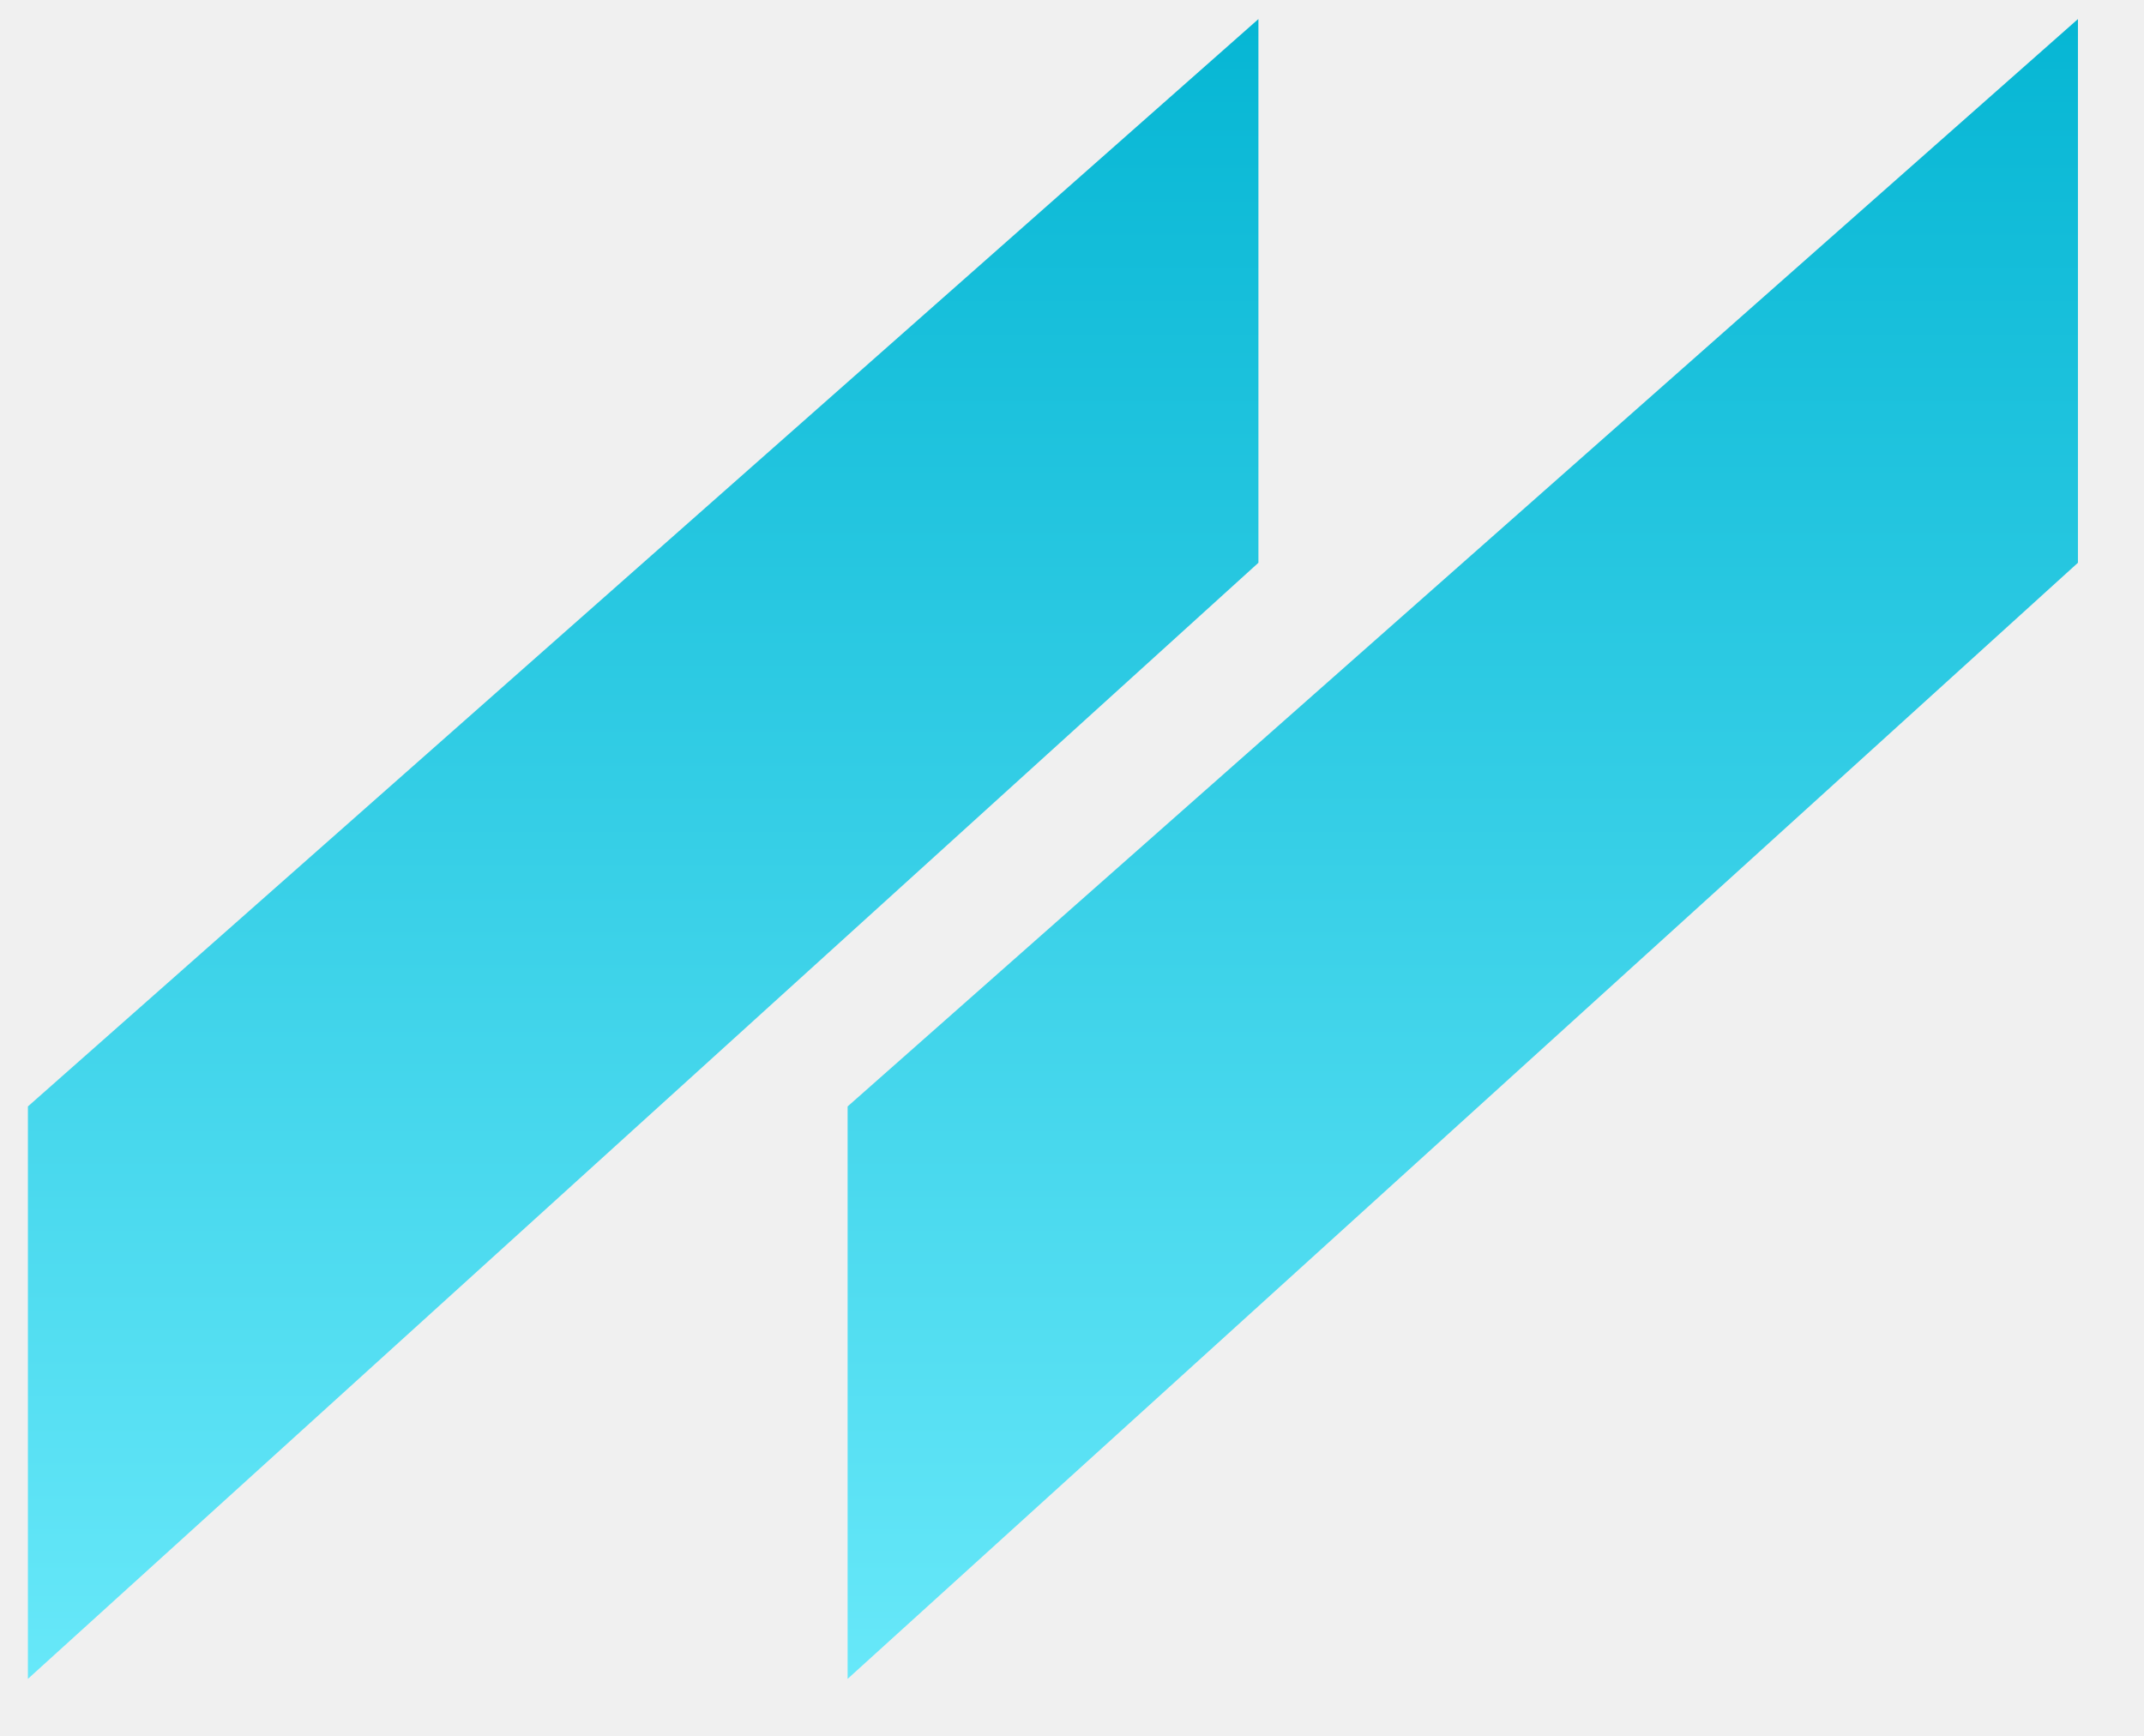
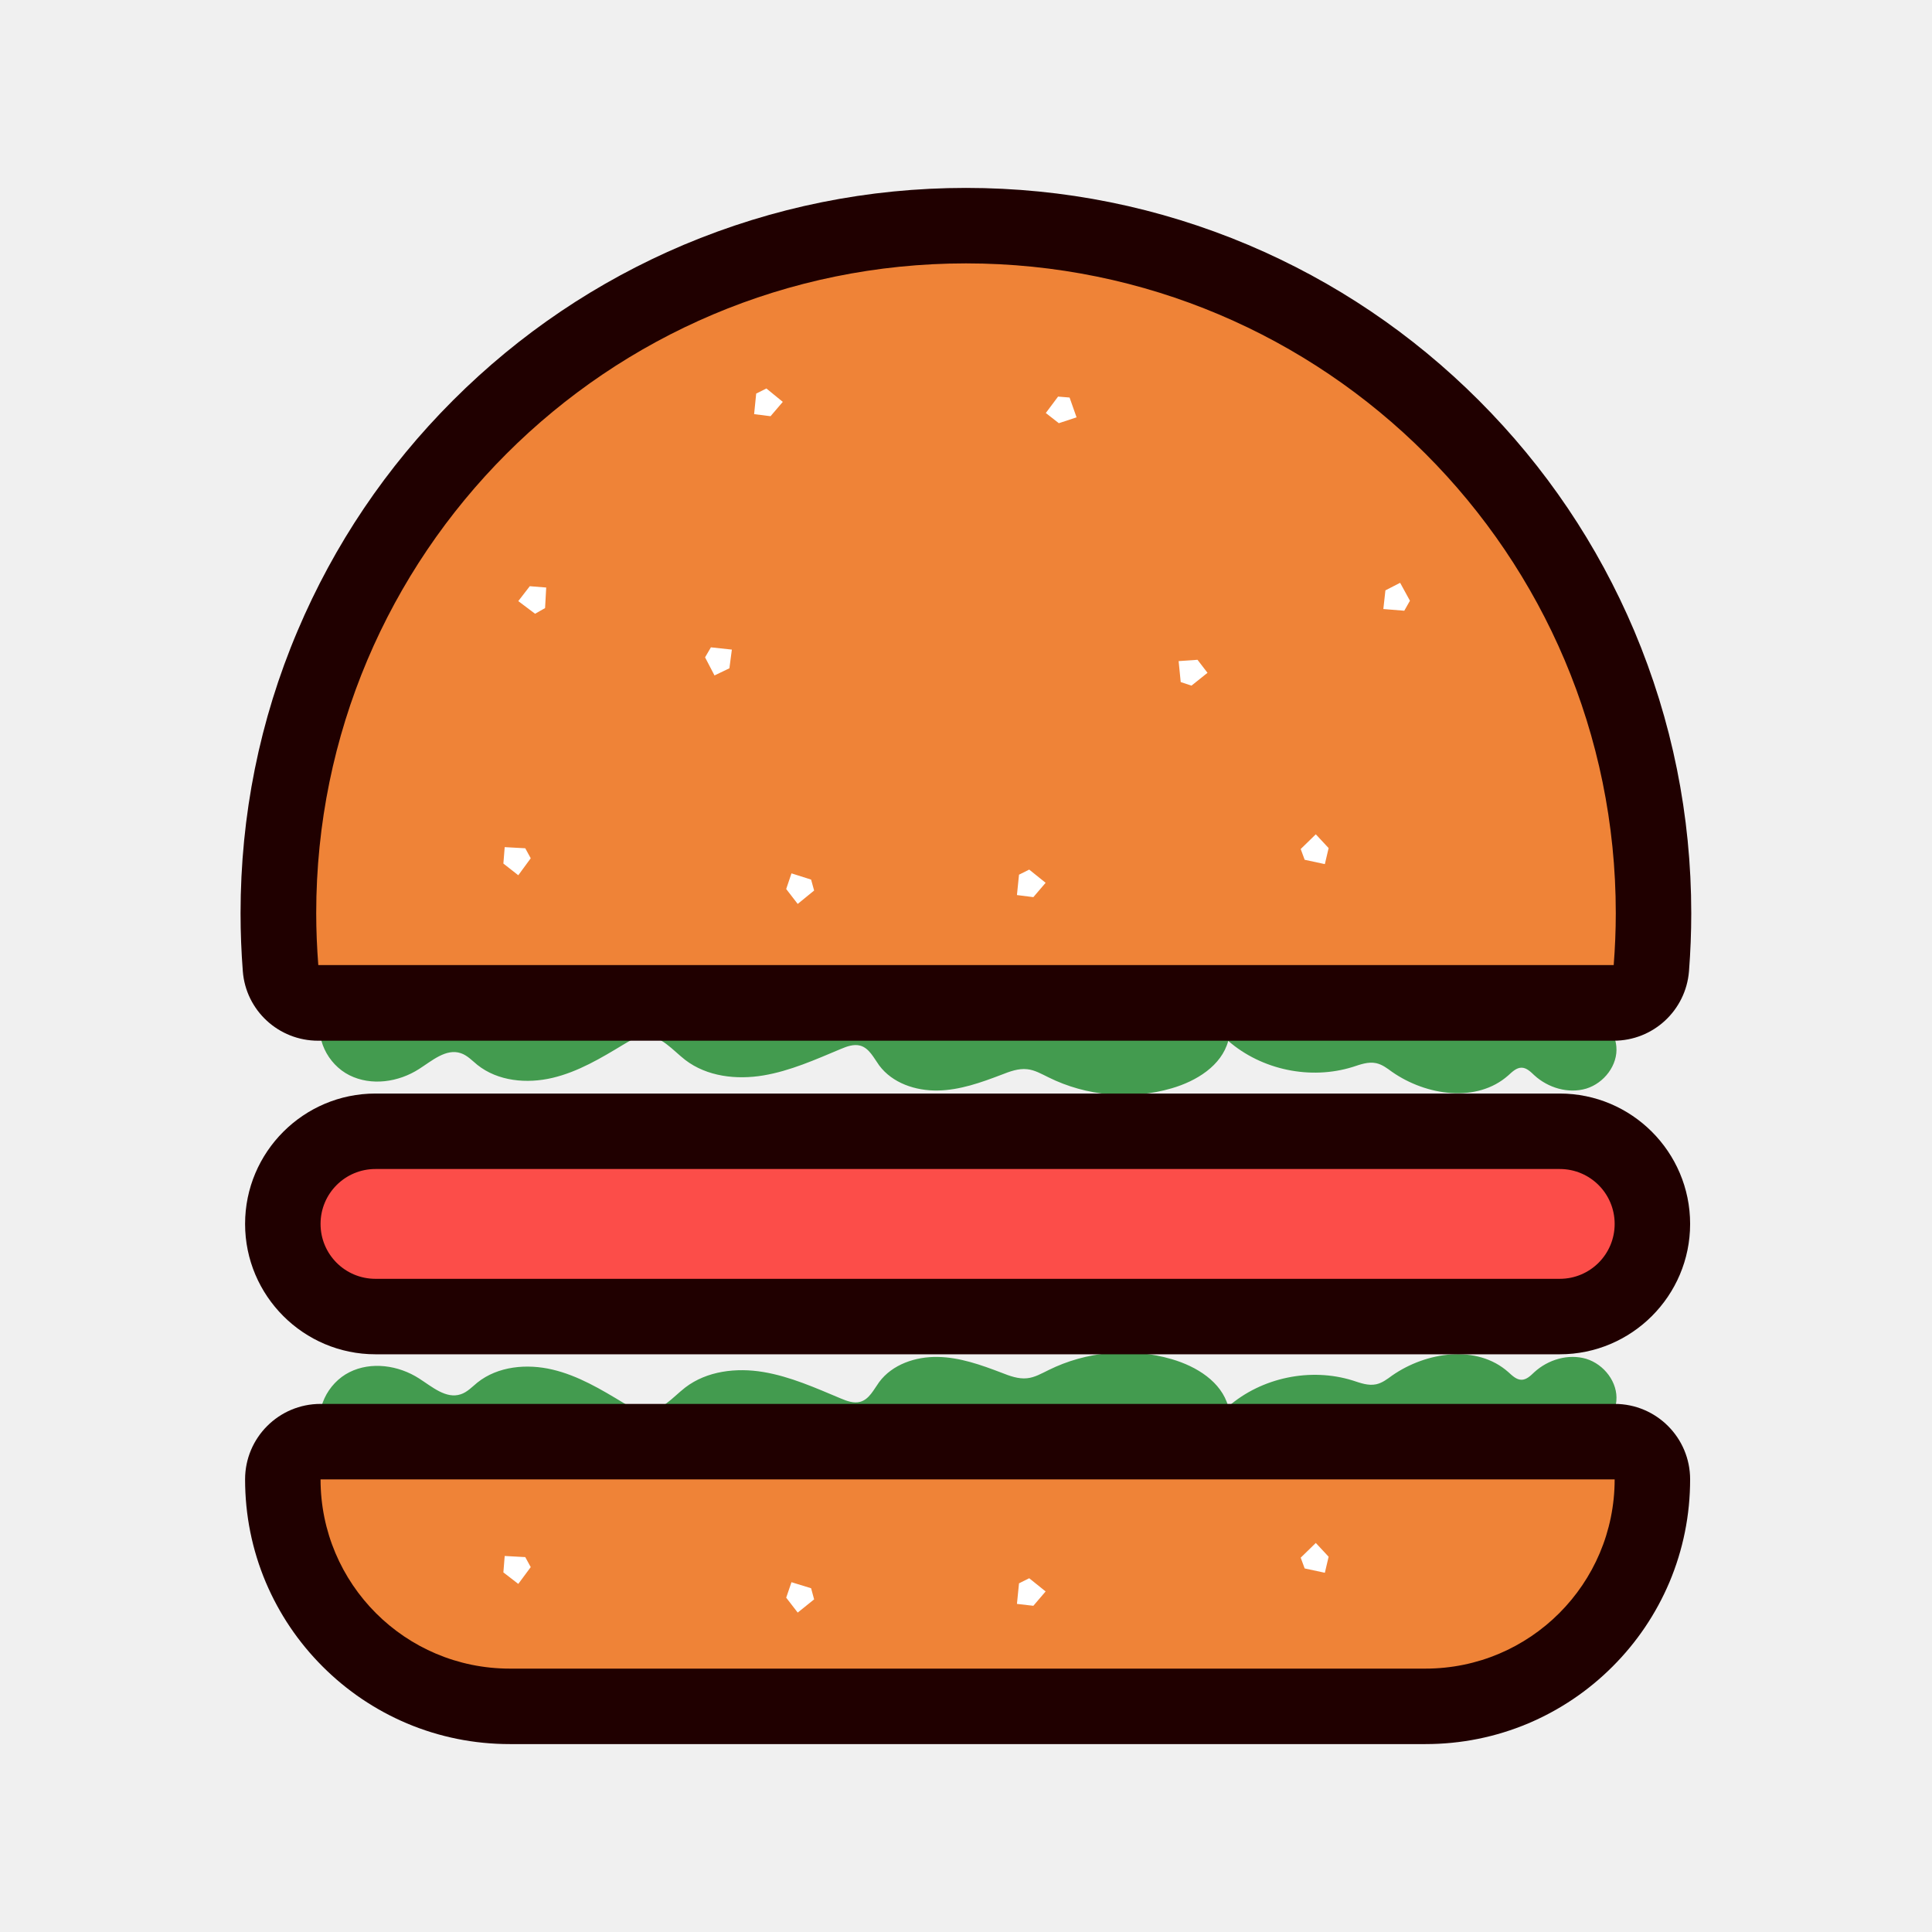
- <svg xmlns="http://www.w3.org/2000/svg" xmlns:xlink="http://www.w3.org/1999/xlink" version="1.1" preserveAspectRatio="xMidYMid meet" viewBox="344.564 330.278 111.737 91.218" width="53.87" height="43.61">
-   <defs>
-     <path d="M453.3 331.28L453.3 359.85L388.64 418.5L388.64 388.42L453.3 331.28Z" id="aFZf6T5ED" />
-     <linearGradient id="gradientb2ThqnP5Op" gradientUnits="userSpaceOnUse" x1="420.97" y1="331.28" x2="420.97" y2="418.5">
-       <stop style="stop-color: #06b6d4;stop-opacity: 1" offset="0%" />
-       <stop style="stop-color: #67e8f9;stop-opacity: 1" offset="100%" />
-     </linearGradient>
-     <path d="M410.23 331.28L410.23 359.85L345.56 418.5L345.56 388.42L410.23 331.28Z" id="a9fehgwfM" />
-     <linearGradient id="gradientk1wNV9Ostb" gradientUnits="userSpaceOnUse" x1="377.89" y1="331.28" x2="377.89" y2="418.5">
-       <stop style="stop-color: #06b6d4;stop-opacity: 1" offset="0%" />
-       <stop style="stop-color: #67e8f9;stop-opacity: 1" offset="100%" />
-     </linearGradient>
-   </defs>
-   <g>
-     <g>
-       <use xlink:href="#aFZf6T5ED" opacity="1" fill="url(#gradientb2ThqnP5Op)" />
-     </g>
-     <g>
-       <use xlink:href="#a9fehgwfM" opacity="1" fill="url(#gradientk1wNV9Ostb)" />
-     </g>
-   </g>
+ <svg xmlns="http://www.w3.org/2000/svg" t="1764743251088" class="icon" viewBox="0 0 1024 1024" version="1.1" p-id="2198" width="50" height="50">
+   <path d="M170.7 537.5c-4.3 12.2 2.9 26.6 14.5 32.4s26 3.7 36.9-3.3c6.9-4.4 14.3-11 22.1-8.4 3.4 1.1 6 3.9 8.8 6.2 10.9 8.7 26.2 10.1 39.8 6.9 13.6-3.2 25.8-10.5 37.7-17.7 3.5-2.1 7.1-4.3 11.2-4.5 8.5-0.5 14.8 7.5 21.5 12.7 11.5 8.8 27.1 10.6 41.4 8.2s27.6-8.4 41-14c3.3-1.4 6.9-2.7 10.3-1.8 4.8 1.3 7.2 6.5 10.1 10.5 7 9.4 19.3 13.5 31 13.3 11.7-0.2 22.9-4.2 33.9-8.4 4.3-1.7 8.9-3.4 13.5-2.9 4 0.4 7.6 2.5 11.3 4.3 20.1 10 43.9 12.1 65.4 5.8 13-3.8 26.3-11.9 29.9-25.1 17.7 15.4 43.6 20.8 66 13.8 4-1.3 8.2-2.9 12.4-2 3.2 0.7 5.8 2.7 8.4 4.6 18.2 12.7 45 16.6 61.6 1.9 2.1-1.9 4.4-4.2 7.2-4.1 2.6 0.1 4.7 2.2 6.6 4 7.3 6.7 18 9.9 27.5 7.1 9.5-2.9 16.9-12.5 16-22.3-1.4-15.3-18.9-22.8-33.8-26.6-93.4-24.2-191.1-27.5-287.5-23.7s-192.5 14.6-288.9 18c-27.2 1-55.9 1.8-78.9 16.3M170.7 759.7c-4.3-12.2 2.9-26.6 14.5-32.4 11.5-5.8 26-3.7 36.9 3.3 6.9 4.4 14.3 11 22.1 8.4 3.4-1.1 6-3.9 8.8-6.2 10.9-8.7 26.2-10.1 39.8-6.9 13.6 3.2 25.8 10.5 37.7 17.7 3.5 2.1 7.1 4.3 11.2 4.5 8.5 0.5 14.8-7.5 21.5-12.7 11.5-8.8 27.1-10.6 41.4-8.2s27.6 8.4 41 14c3.3 1.4 6.9 2.7 10.3 1.8 4.8-1.3 7.2-6.5 10.1-10.5 7-9.4 19.3-13.5 31-13.3 11.7 0.2 22.9 4.2 33.9 8.4 4.3 1.7 8.9 3.4 13.5 2.9 4-0.4 7.6-2.5 11.3-4.3 20.1-10 43.9-12.1 65.4-5.8 13 3.8 26.3 11.9 29.9 25.1 17.7-15.4 43.6-20.8 66-13.8 4 1.3 8.2 2.9 12.4 2 3.2-0.7 5.8-2.7 8.4-4.6 18.2-12.7 45-16.6 61.6-1.9 2.1 1.9 4.4 4.2 7.2 4.1 2.6-0.1 4.7-2.2 6.6-4 7.3-6.7 18-9.9 27.5-7.1 9.5 2.9 16.9 12.5 16 22.3-1.4 15.3-18.9 22.8-33.8 26.6-93.4 24.2-191.1 27.5-287.5 23.7s-192.5-14.6-288.9-18c-27.2-1-55.9-1.8-78.9-16.3" fill="#439B4F" p-id="2199" />
+   <path d="M270.2 904.4c-66.3 0-120.3-54-120.3-120.3 0-11 9-20 20-20h685.9c11 0 20 9 20 20 0 66.3-54 120.3-120.3 120.3H270.2z" fill="#EF8337" p-id="2200" />
+   <path d="M855.8 784.1c0 55.4-44.9 100.3-100.3 100.3H270.2c-55.4 0-100.3-44.9-100.3-100.3h685.9m0-40H169.9c-22.1 0-40 17.9-40 40 0 18.9 3.7 37.3 11 54.6 7.1 16.7 17.2 31.7 30.1 44.6 12.9 12.9 27.9 23 44.6 30.1 17.3 7.3 35.7 11 54.6 11h485.3c18.9 0 37.3-3.7 54.6-11 16.7-7.1 31.7-17.2 44.6-30.1 12.9-12.9 23-27.9 30.1-44.6 7.3-17.3 11-35.7 11-54.6 0-22.1-17.9-40-40-40z m0 80z" fill="#200000" p-id="2201" />
+   <path d="M199 697.8c-27.1 0-49.1-22-49.1-49.1s22-49.1 49.1-49.1h627.7c27.1 0 49.1 22 49.1 49.1s-22 49.1-49.1 49.1H199z" fill="#FC4D49" p-id="2202" />
+   <path d="M826.7 619.6c16.1 0 29.1 13 29.1 29.1s-13 29.1-29.1 29.1H199c-16.1 0-29.1-13-29.1-29.1s13-29.1 29.1-29.1h627.7m0-40H199c-38.1 0-69.1 31-69.1 69.1s31 69.1 69.1 69.1h627.7c38.1 0 69.1-31 69.1-69.1s-31-69.1-69.1-69.1z" fill="#200000" p-id="2203" />
+   <path d="M168.7 531.5c-10.4 0-19.1-8-19.9-18.4-0.8-9.8-1.2-19.6-1.2-29.1 0-49.2 9.6-96.9 28.6-141.9 18.4-43.4 44.6-82.4 78.1-115.8 33.5-33.5 72.4-59.7 115.8-78.1 44.9-19 92.7-28.6 141.9-28.6s96.9 9.6 141.9 28.6c43.4 18.4 82.4 44.6 115.8 78.1 33.5 33.5 59.7 72.4 78.1 115.8 19 44.9 28.6 92.7 28.6 141.9 0 9.6-0.4 19.3-1.2 29.1-0.8 10.4-9.5 18.4-19.9 18.4H168.7z" fill="#EF8337" p-id="2204" />
+   <path d="M512 139.6c190.2 0 344.4 154.2 344.4 344.4 0 9.3-0.4 18.4-1.1 27.5H168.7c-0.7-9.1-1.1-18.3-1.1-27.5 0-190.2 154.2-344.4 344.4-344.4m0-40c-51.9 0-102.2 10.2-149.7 30.2-45.8 19.4-86.9 47.1-122.2 82.4-35.3 35.3-63 76.4-82.4 122.2-20.1 47.4-30.2 97.8-30.2 149.7 0 10.1 0.4 20.4 1.2 30.7 1.6 20.8 19 36.8 39.9 36.8h686.7c20.9 0 38.2-16 39.9-36.8 0.8-10.3 1.2-20.6 1.2-30.7 0-51.9-10.2-102.2-30.2-149.7-19.4-45.8-47.1-86.9-82.4-122.2-35.3-35.3-76.4-63-122.2-82.4-47.4-20-97.7-30.2-149.6-30.2z" fill="#200000" p-id="2205" />
+   <path d="M281.3 454.9l-6.6 9-7.9-6.2 0.7-8.7 10.9 0.6zM431.5 472l-8.7 7.1-6.1-7.9 2.8-8.3 10.4 3.3zM283.6 325.3l-8.9-6.7 6.1-7.9 8.7 0.7-0.6 10.9zM406.2 205.9l8.7 7.1-6.5 7.6-8.7-1.1 1.1-10.9zM566.9 210.7l3.7 10.5-9.4 3.1-6.9-5.4 6.5-8.7zM625.8 361.5l-1.1-11.1 10-0.7 5.3 6.9-8.5 6.8zM744.3 323.7l-11.1-0.9 1.1-9.9 7.8-4 5.2 9.5zM689.4 450l8-7.8 6.8 7.3-2 8.5-10.7-2.3zM376.8 343.1l11.1 1.2-1.3 9.9-7.9 3.8-5-9.6zM545.5 460.9l8.7 7-6.5 7.6-8.7-1.1 1.1-10.8zM281.3 830.6l-6.6 8.9-7.9-6.1 0.7-8.7 10.9 0.6zM431.5 847.7l-8.7 7-6.1-7.9 2.8-8.2 10.4 3.2zM689.4 825.6l8-7.8 6.8 7.3-2 8.5-10.7-2.3zM545.5 836.5l8.7 7-6.5 7.6-8.7-1 1.1-10.9z" fill="#FFFFFF" p-id="2206" />
</svg>
